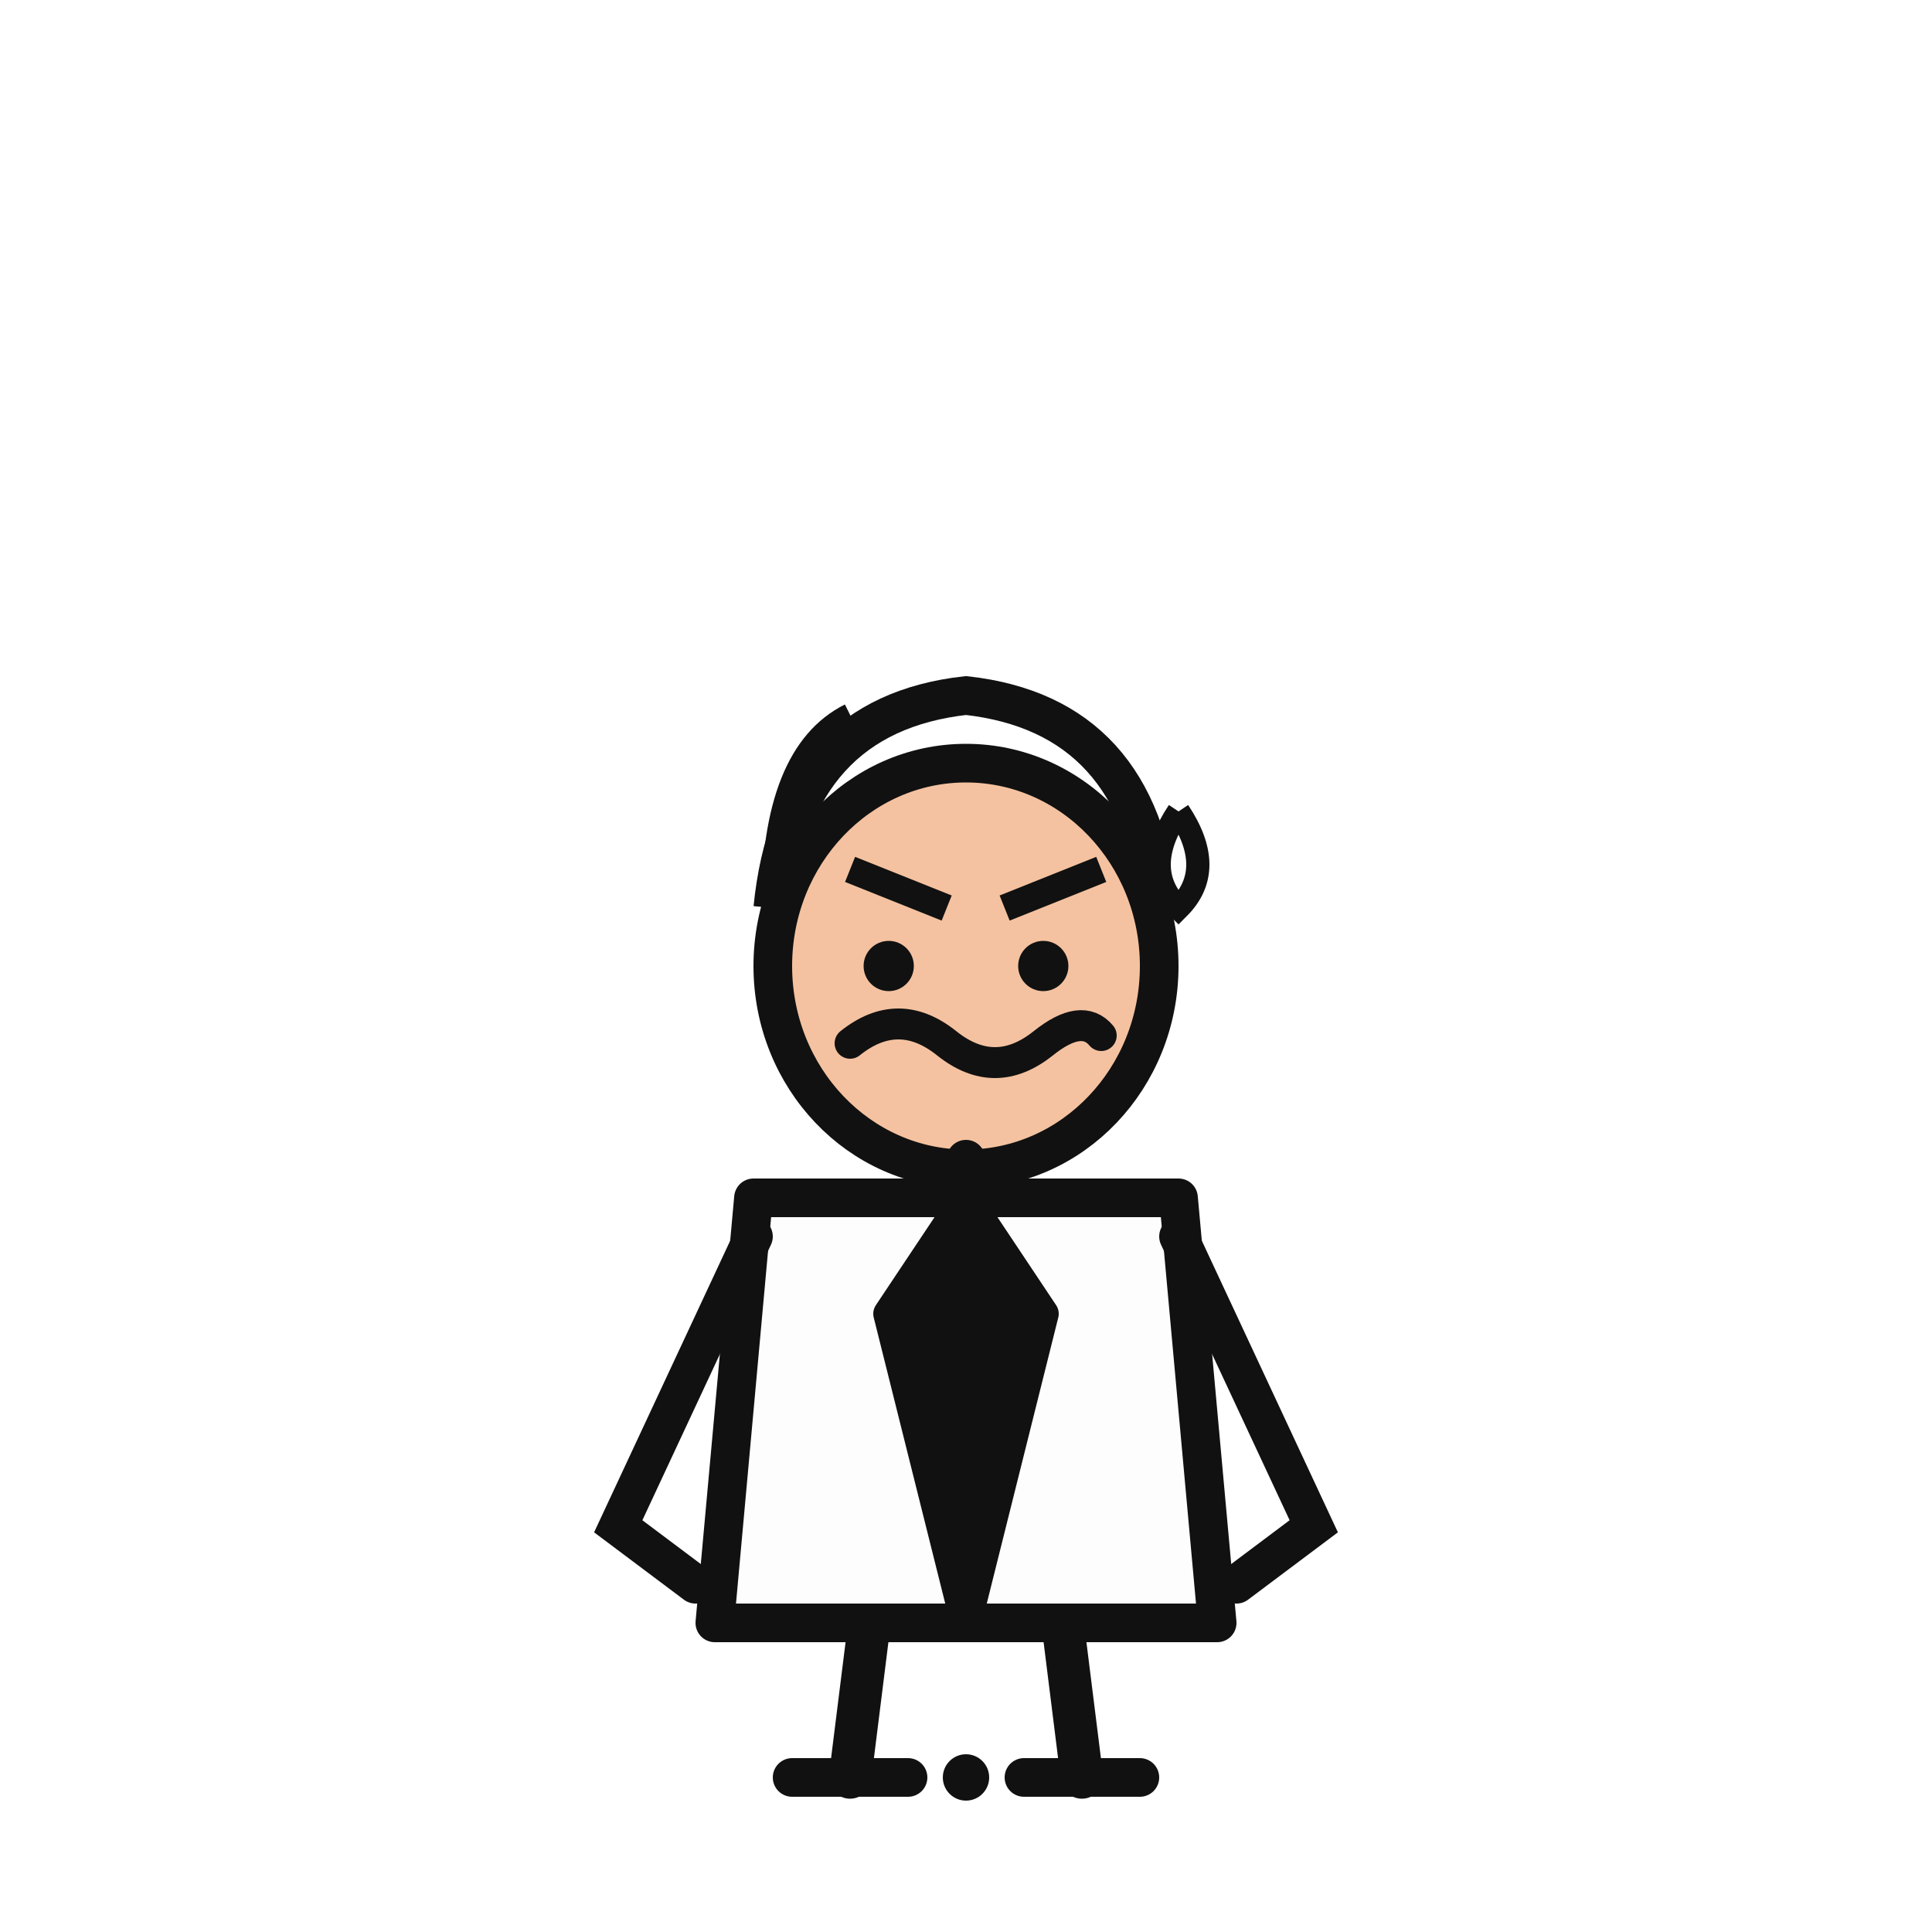
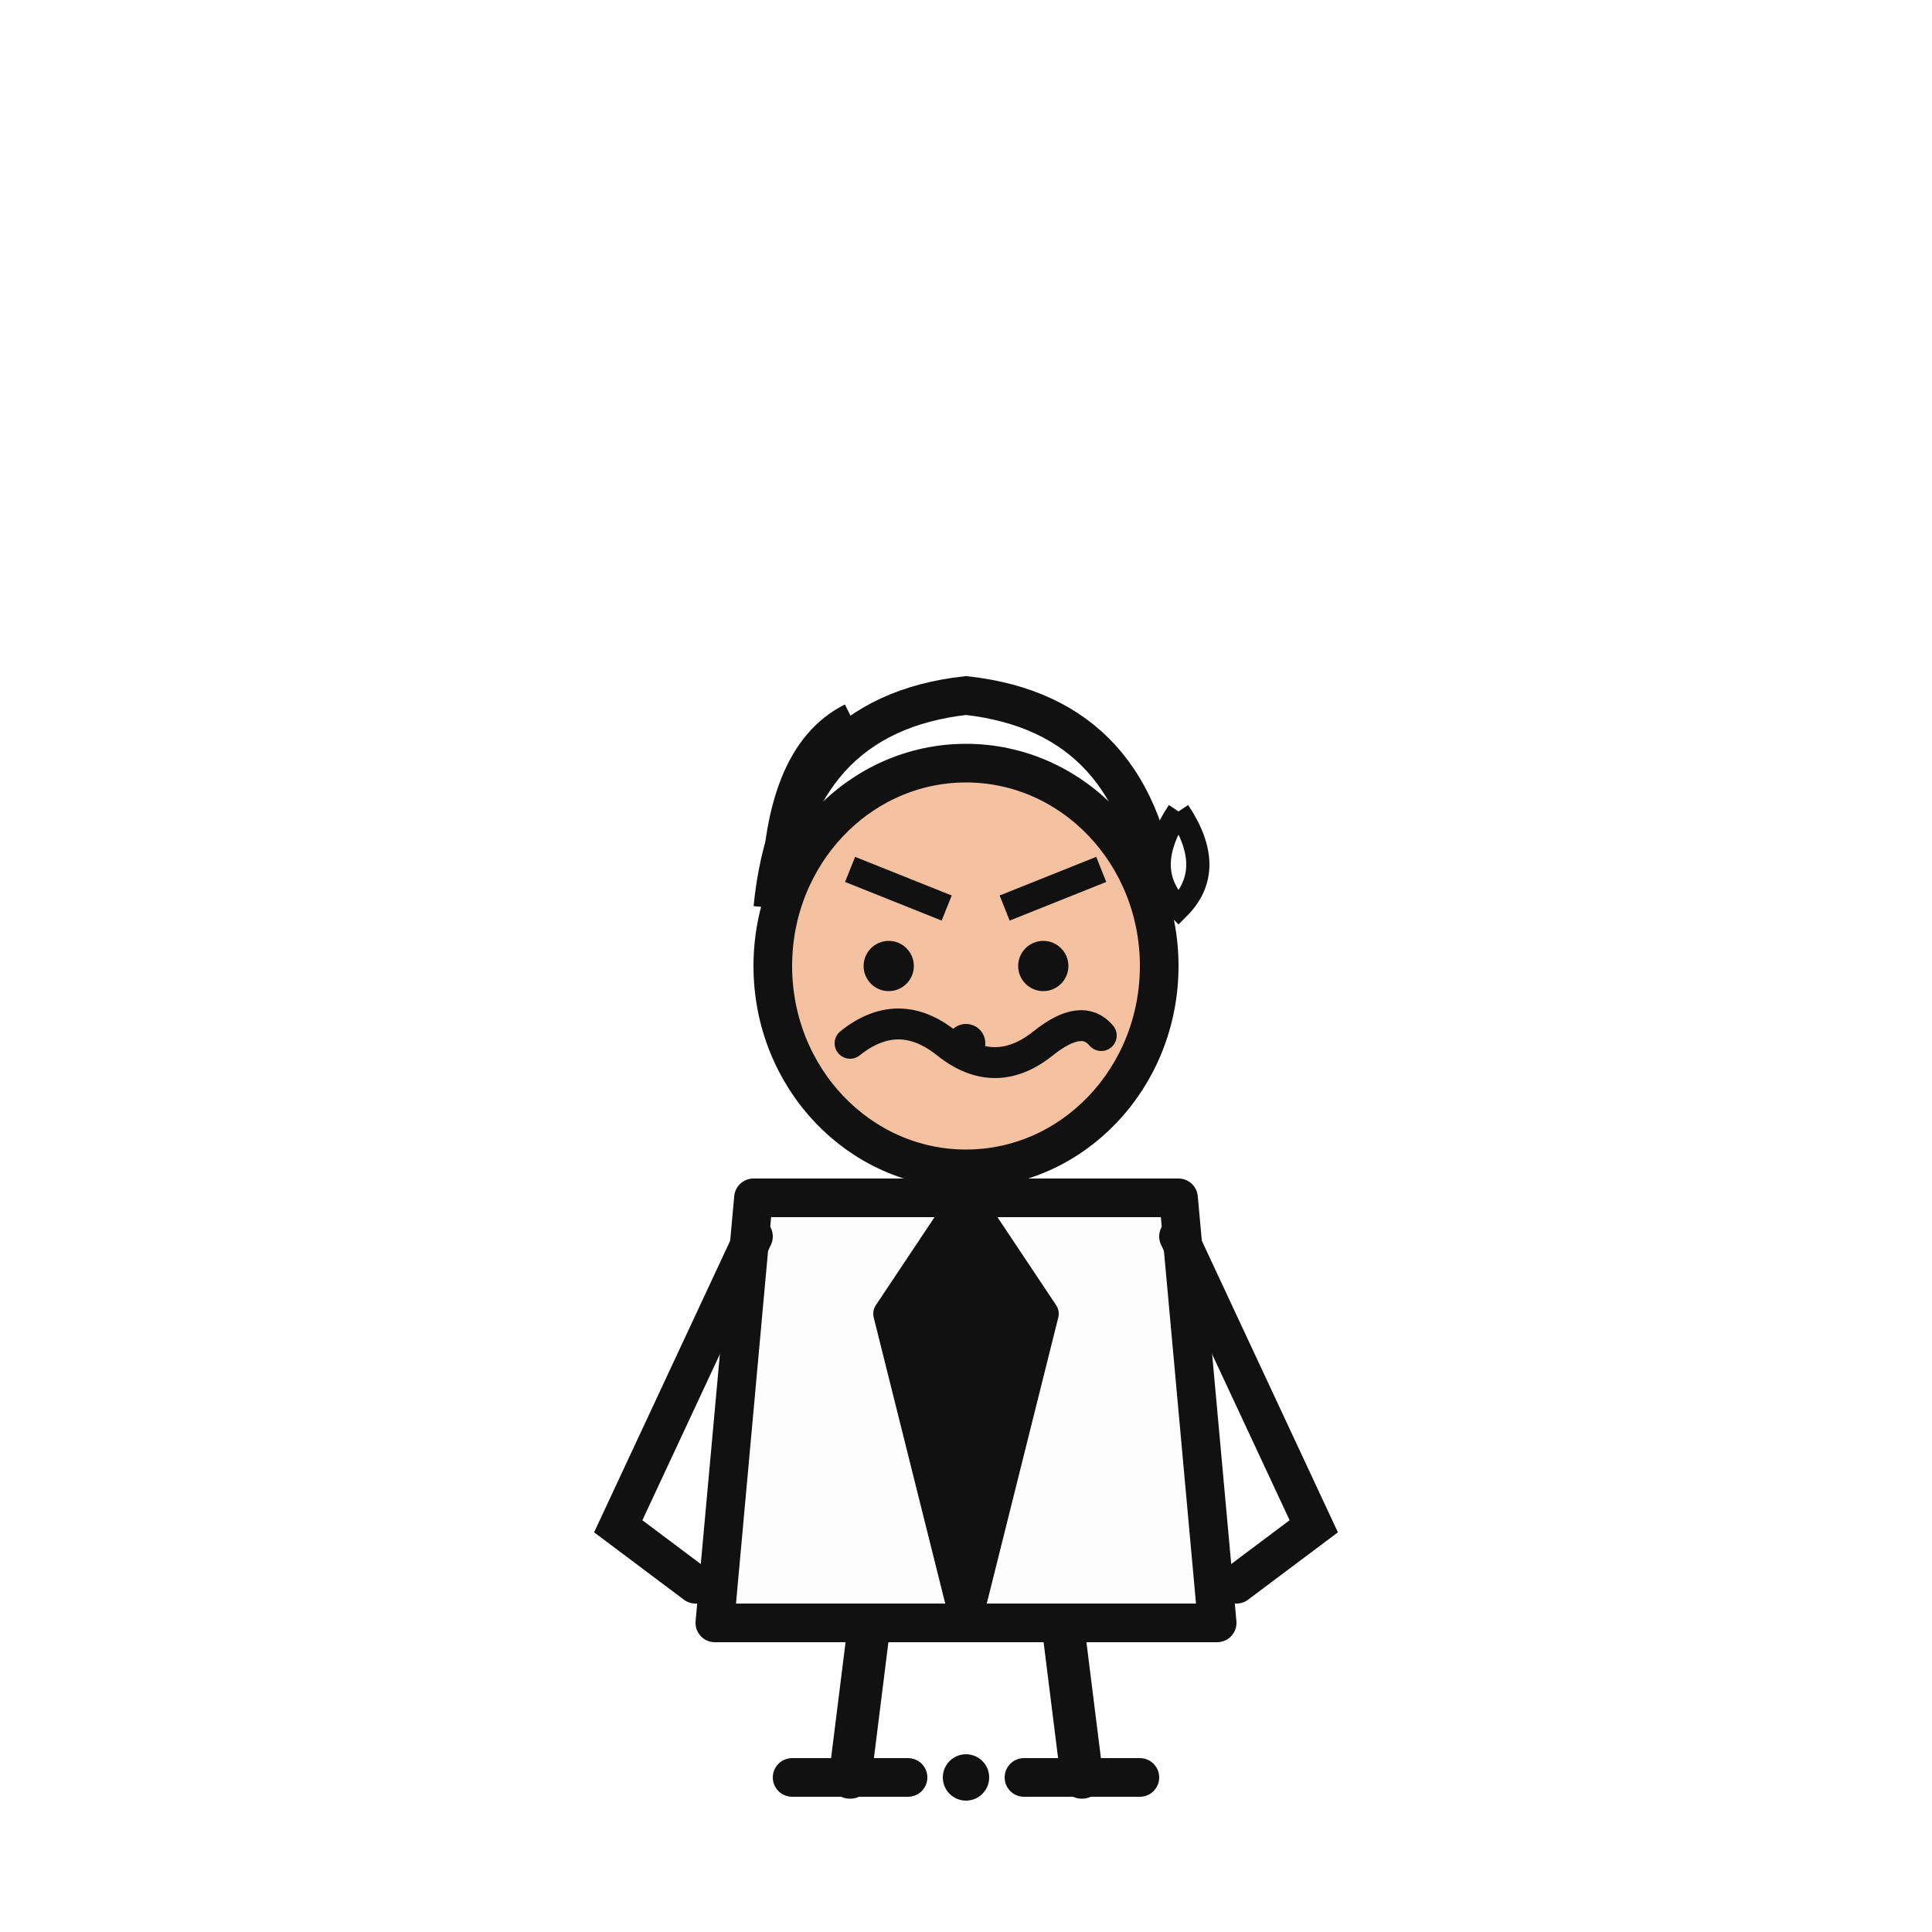
<svg xmlns="http://www.w3.org/2000/svg" viewBox="0 0 100 100" width="100" height="100">
  <path d="M 45 84 L 44 92" fill="none" stroke="#111" stroke-width="2.2" stroke-linecap="round" />
  <path d="M 55 84 L 56 92" fill="none" stroke="#111" stroke-width="2.2" stroke-linecap="round" />
  <path d="M 41 92 L 47 92" fill="none" stroke="#111" stroke-width="2" stroke-linecap="round" />
  <path d="M 53 92 L 59 92" fill="none" stroke="#111" stroke-width="2" stroke-linecap="round" />
  <path d="M 39 62 L 37 84 L 63 84 L 61 62 Z" fill="#fdfdfd" stroke="#111" stroke-width="2" stroke-linejoin="round" />
  <path d="M 50 62 L 46 68 L 50 84 L 54 68 Z" fill="#111" stroke="#111" stroke-width="1.6" stroke-linejoin="round" />
  <path d="M 39 64 L 32 79 L 36 82" fill="none" stroke="#111" stroke-width="2" stroke-linecap="round" />
  <path d="M 61 64 L 68 79 L 64 82" fill="none" stroke="#111" stroke-width="2" stroke-linecap="round" />
  <line x1="50" y1="62" x2="50" y2="58" stroke="#111" stroke-width="2" />
  <ellipse cx="50" cy="50" rx="10" ry="10.5" fill="#f4c2a0" stroke="#111" stroke-width="2" />
  <path d="M 40 47 Q 41 37 50 36 Q 59 37 60 47" fill="none" stroke="#111" stroke-width="2" />
  <path d="M 40 47 Q 40 39 44 37" fill="none" stroke="#111" stroke-width="1.2" />
  <line x1="44" y1="45" x2="49" y2="47" stroke="#111" stroke-width="1.4" />
  <line x1="57" y1="45" x2="52" y2="47" stroke="#111" stroke-width="1.4" />
  <circle cx="46" cy="50" r="1.3" fill="#111" />
  <circle cx="54" cy="50" r="1.3" fill="#111" />
  <path d="M 44 54 Q 46.5 52 49 54 Q 51.5 56 54 54 Q 56 52.4 57 53.6" fill="none" stroke="#111" stroke-width="1.6" stroke-linecap="round" />
  <path d="M 61 42 Q 63 45 61 47 Q 59 45 61 42" fill="#fdfdfd" stroke="#111" stroke-width="1.2" />
  <g id="anchor-feet" data-x="50" data-y="92" transform="translate(50 92)">
    <circle cx="0" cy="0" r="1.2" fill="#111" />
  </g>
-   <g id="anchor-mouth" data-x="50" data-y="60" transform="translate(50 60)">
+   <g id="anchor-mouth" data-x="50" data-y="54" transform="translate(50 54)">
    <circle cx="0" cy="0" r="1" fill="#111" />
  </g>
</svg>
